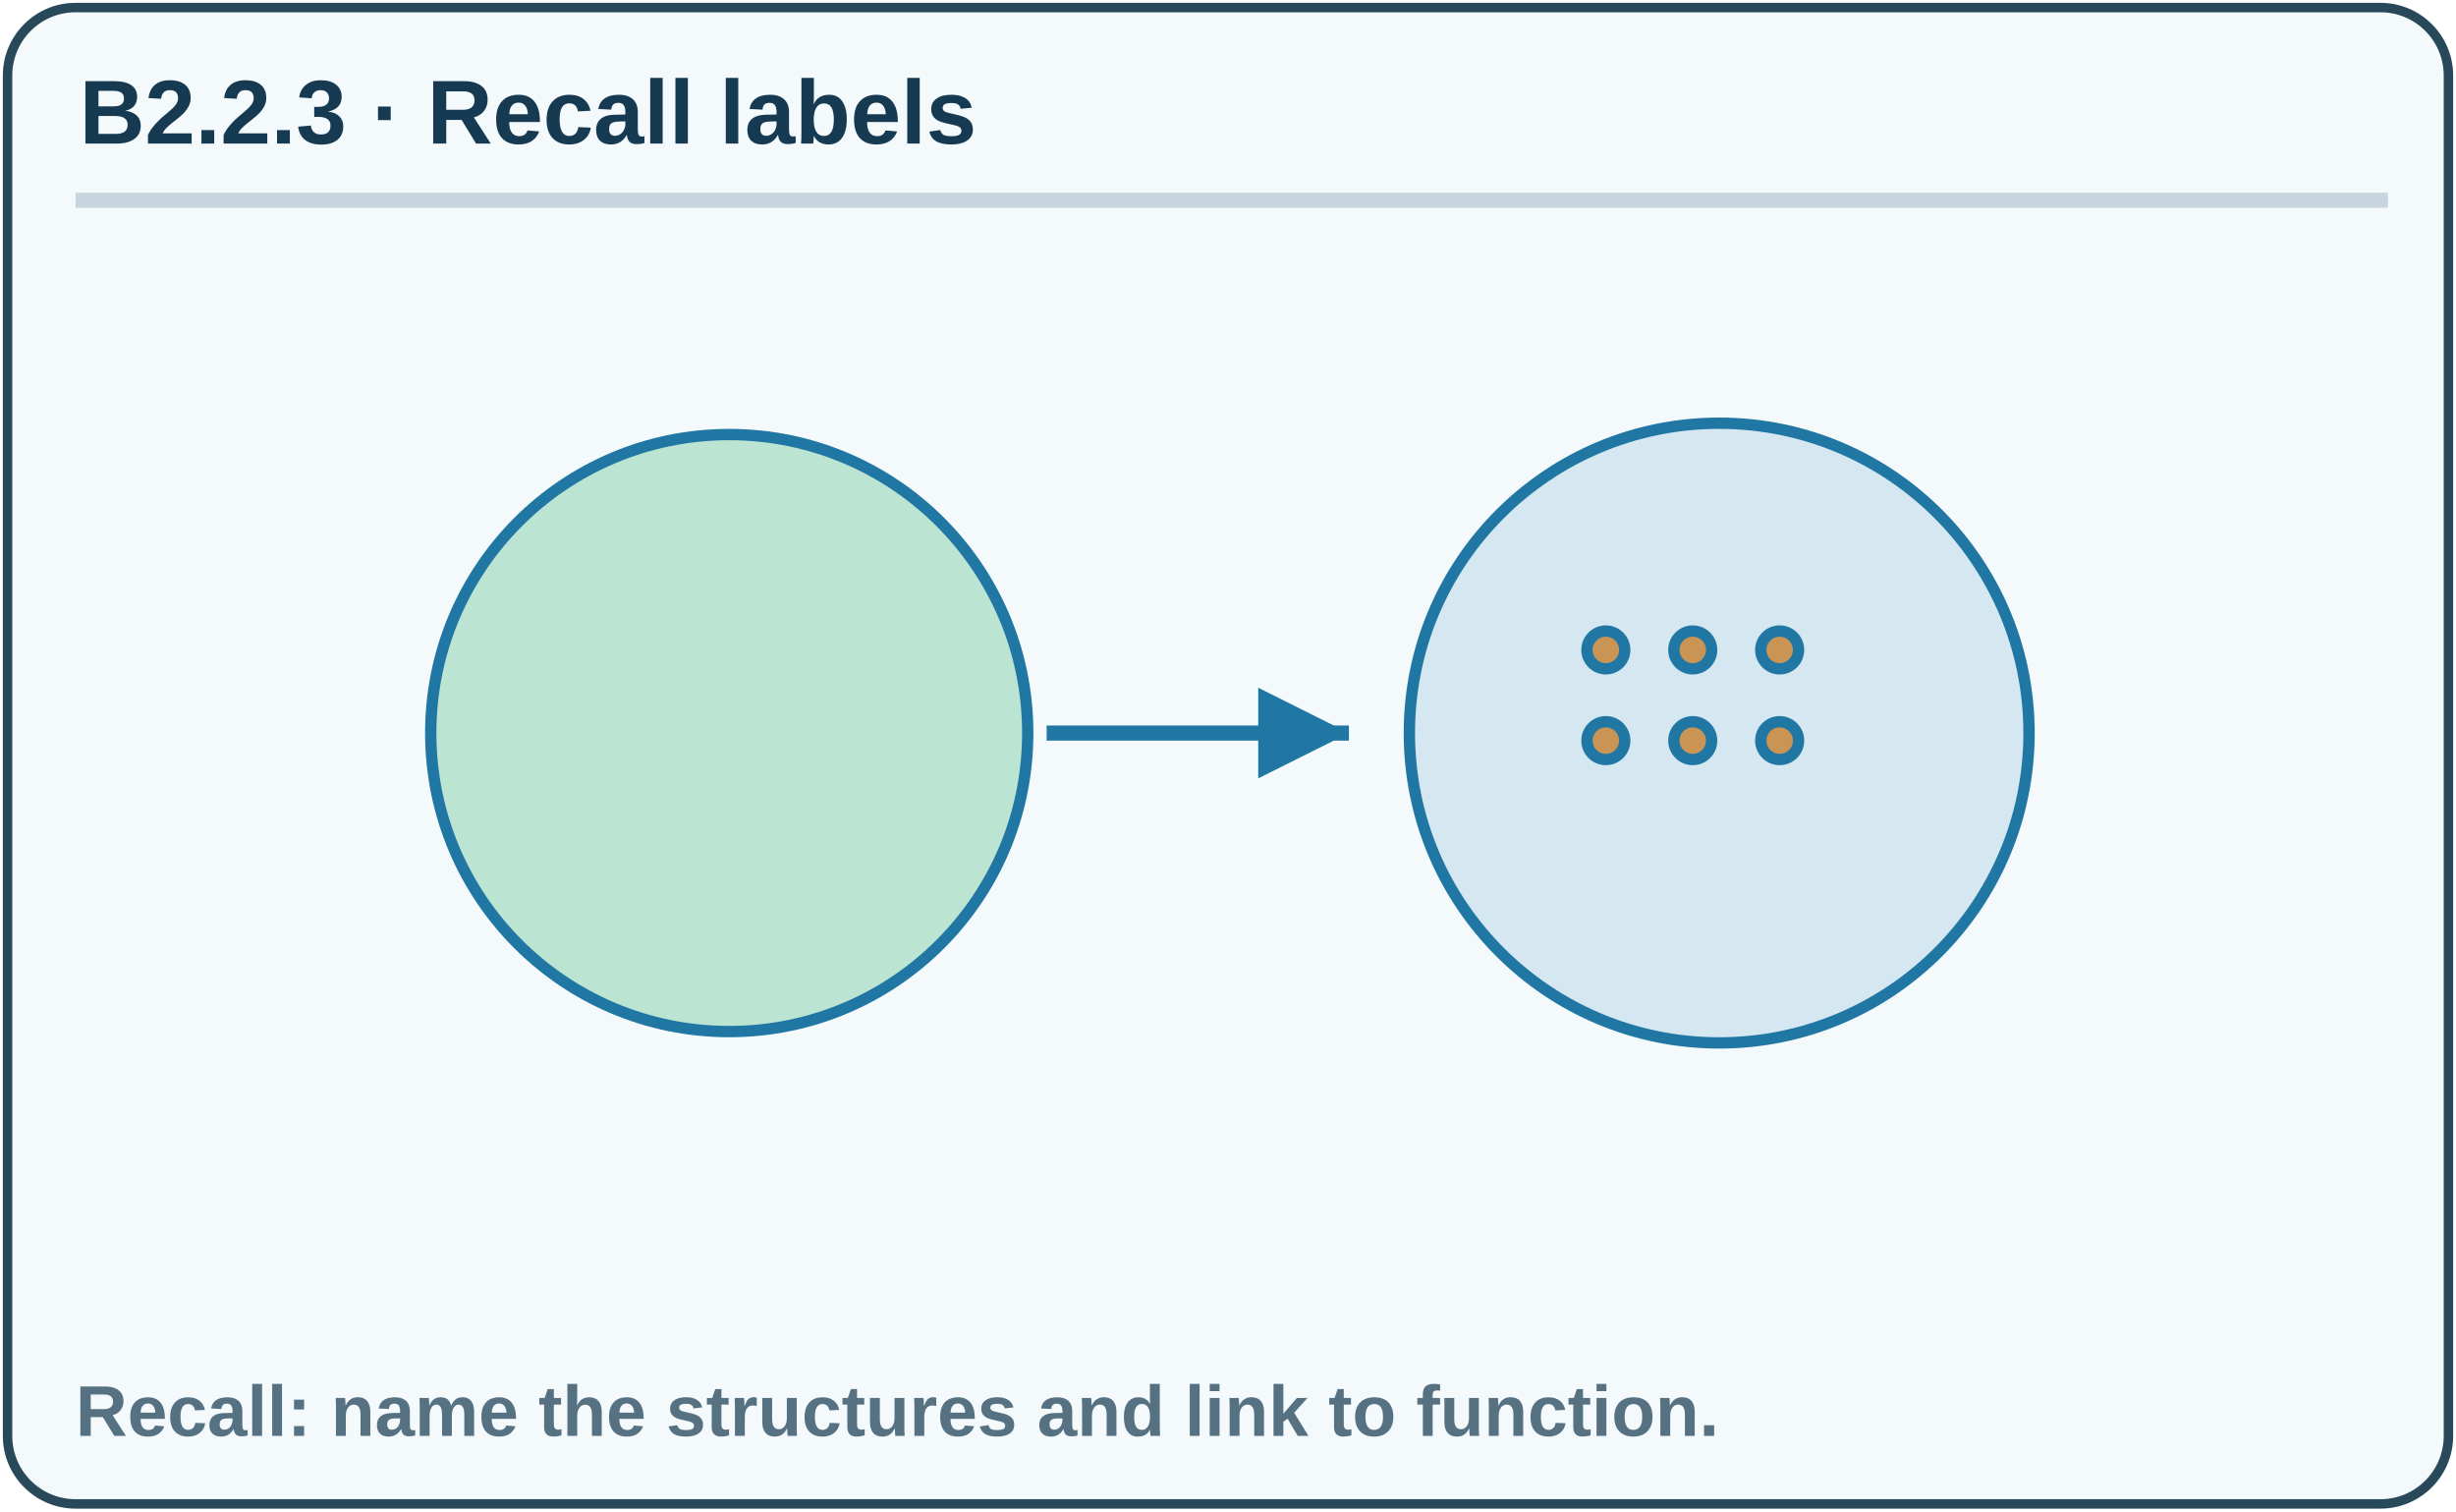
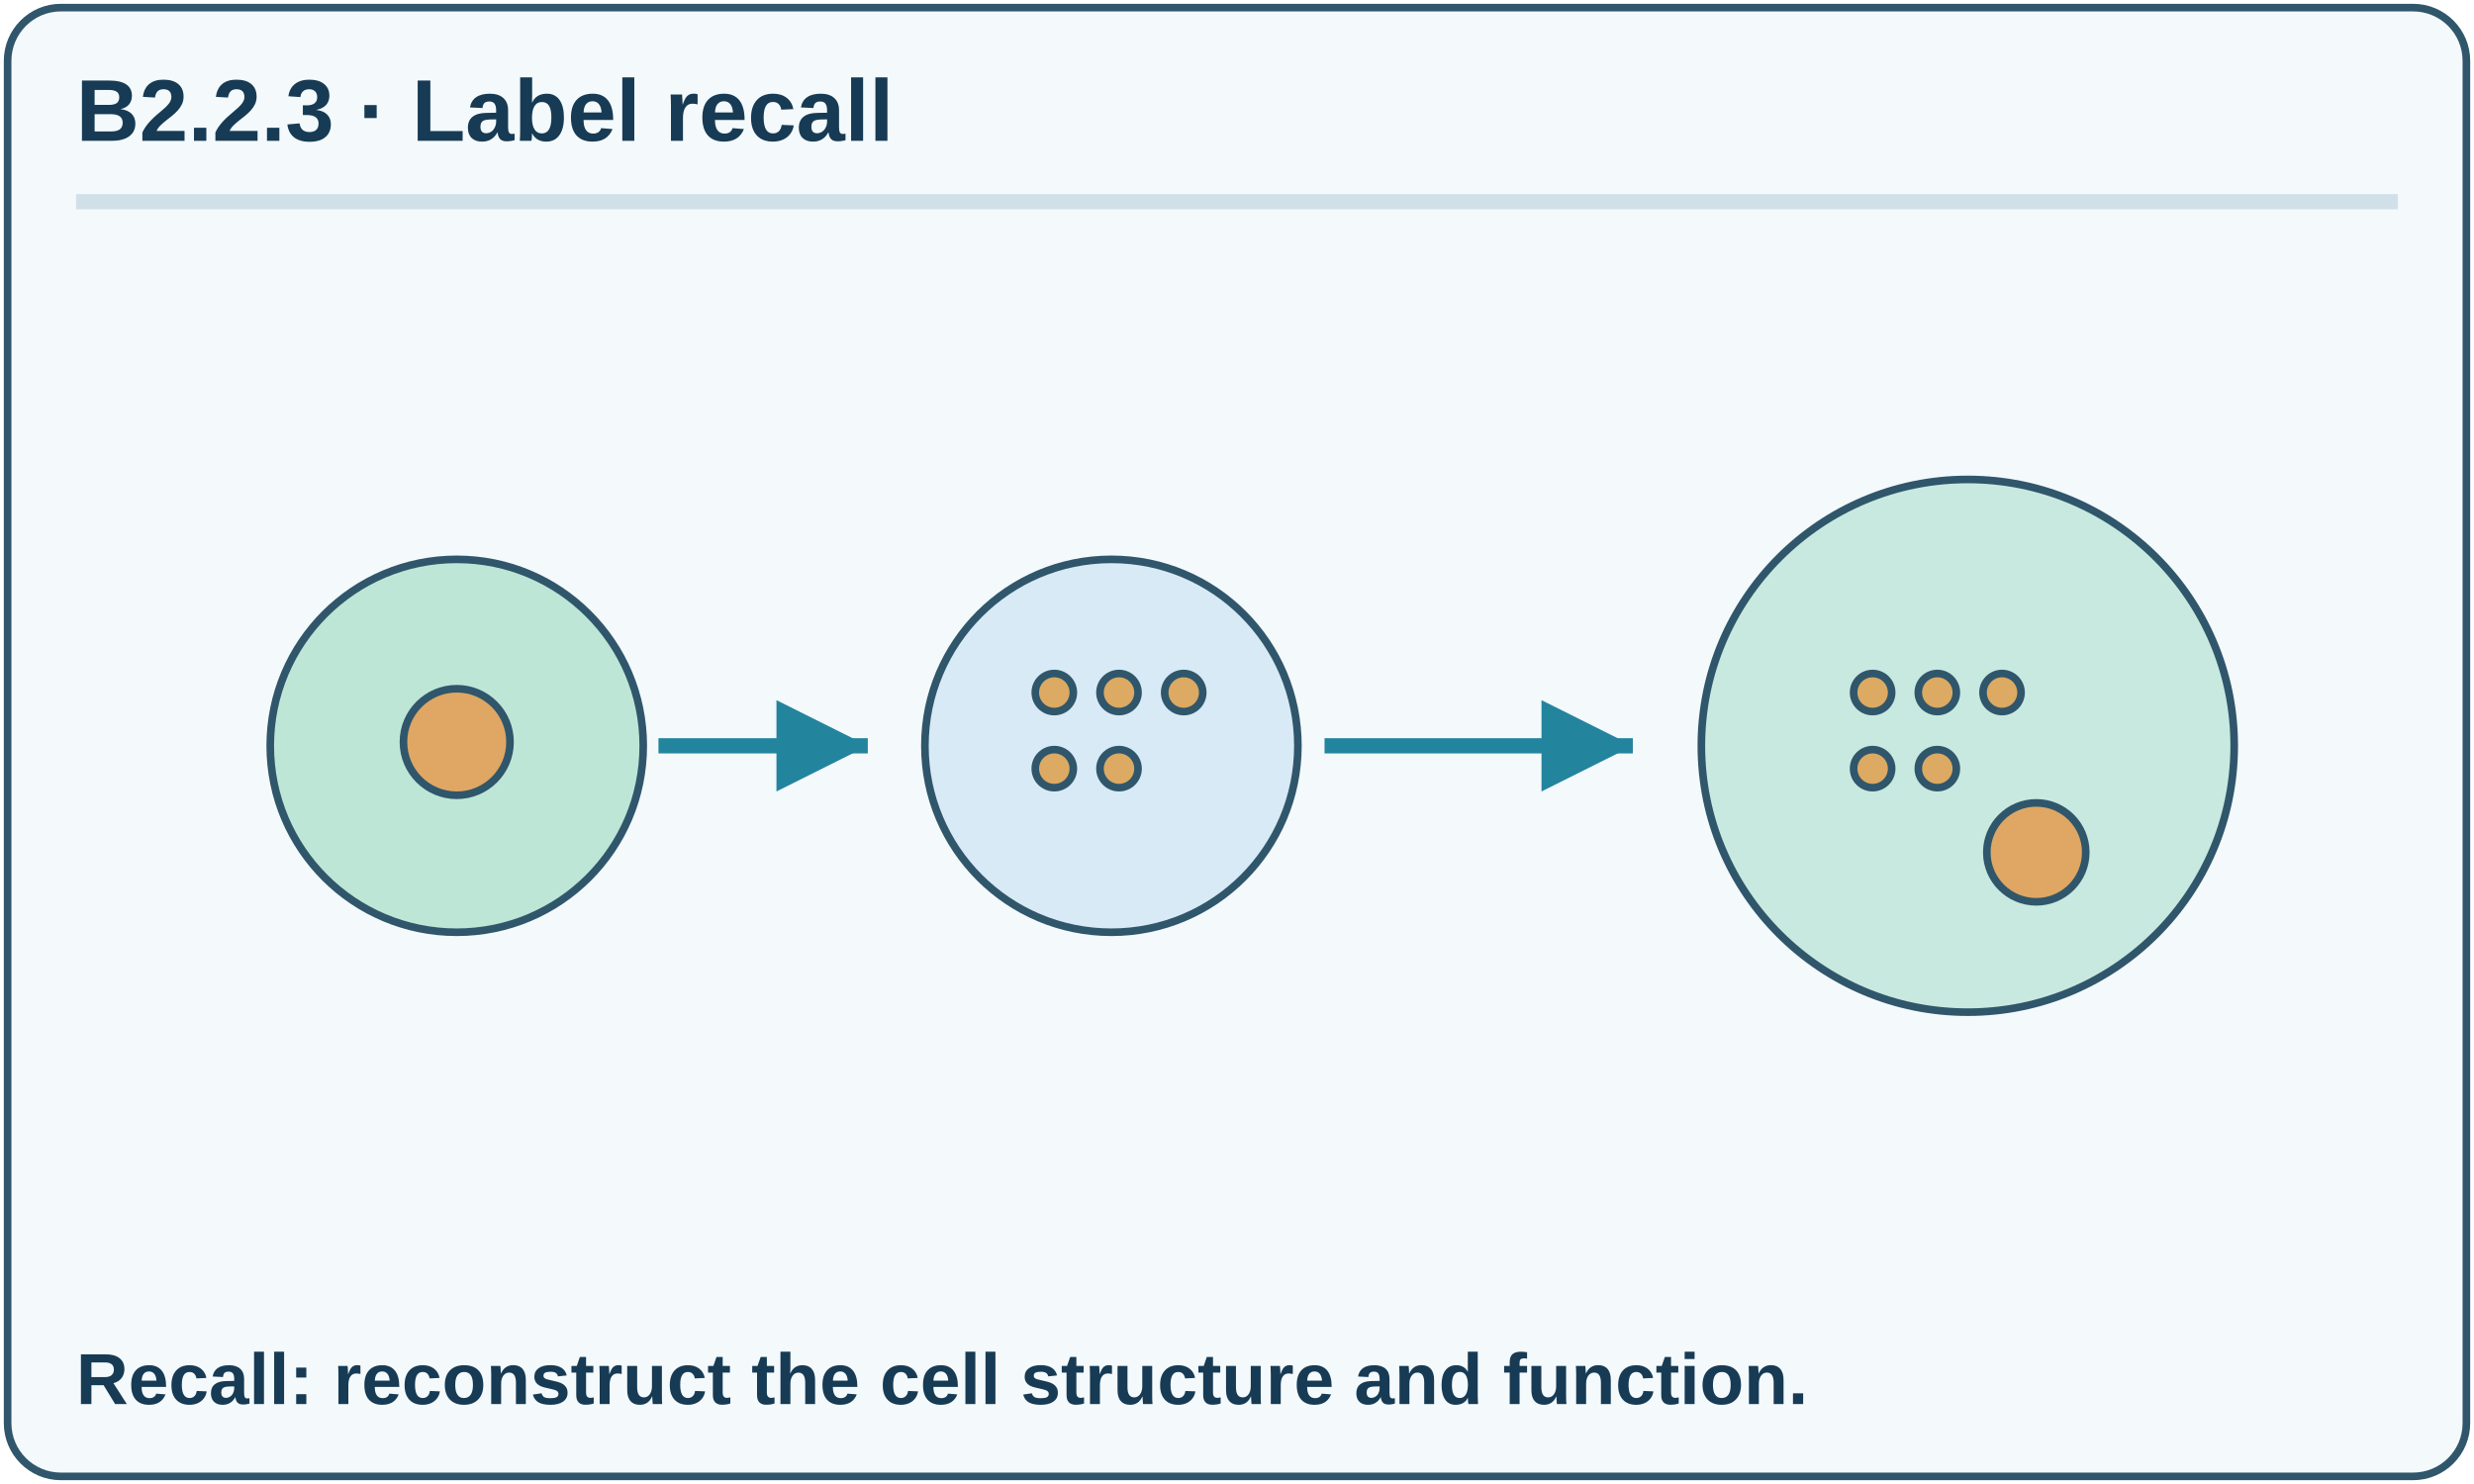
- <svg xmlns="http://www.w3.org/2000/svg" viewBox="0 0 650 400" role="img" aria-labelledby="title desc">
+ <svg xmlns="http://www.w3.org/2000/svg" viewBox="0 0 650 390" role="img" aria-labelledby="title">
  <defs>
-     <marker id="arrow" refX="6" refY="3" markerWidth="7" markerHeight="7" orient="auto">
-       <path d="M0 0 L6 3 L0 6" fill="#2177a4" />
+     <marker id="tip" markerWidth="7" markerHeight="7" refX="6" refY="3" orient="auto">
+       <path d="M0 0 L6 3 L0 6" fill="#23849e" />
    </marker>
  </defs>
-   <rect x="2" y="2" width="646" height="396" rx="18" fill="#f4f9fc" stroke="#28495a" stroke-width="2.5" />
-   <text x="21" y="38" font-family="Arial,sans-serif" font-size="24" font-weight="600" fill="#173a53">B2.2.3 · Recall labels</text>
-   <line x1="20" y1="53" x2="632" y2="53" stroke="#c8d5de" stroke-width="4" />
-   <circle cx="193" cy="194" r="79" fill="#bce4d2" stroke="#2177a4" stroke-width="3" />
-   <circle cx="455" cy="194" r="82" fill="#d5e7f1" stroke="#2177a4" stroke-width="3" />
-   <line x1="277" y1="194" x2="357" y2="194" stroke="#2177a4" stroke-width="4" marker-end="url(#arrow)" />
-   <circle cx="425" cy="172" r="5" fill="#ca9554" stroke="#2177a4" stroke-width="3" />
-   <circle cx="448" cy="172" r="5" fill="#ca9554" stroke="#2177a4" stroke-width="3" />
-   <circle cx="471" cy="172" r="5" fill="#ca9554" stroke="#2177a4" stroke-width="3" />
-   <circle cx="425" cy="196" r="5" fill="#ca9554" stroke="#2177a4" stroke-width="3" />
-   <circle cx="448" cy="196" r="5" fill="#ca9554" stroke="#2177a4" stroke-width="3" />
-   <circle cx="471" cy="196" r="5" fill="#ca9554" stroke="#2177a4" stroke-width="3" />
-   <text x="20" y="380" font-family="Arial,sans-serif" font-size="19" font-weight="600" fill="#567182">Recall: name the structures and link to function.</text>
+   <rect x="2" y="2" width="646" height="386" rx="14" fill="#f4f9fc" stroke="#30566b" stroke-width="2" />
+   <text x="20" y="37" fill="#173b54" font-family="Arial,sans-serif" font-size="23" font-weight="600">B2.2.3 · Label recall</text>
+   <path d="M20 53 L630 53" fill="none" stroke="#d1e0e8" stroke-width="4" />
+   <circle cx="120" cy="196" r="49" fill="#bee6d7" stroke="#30566b" stroke-width="2" />
+   <circle cx="292" cy="196" r="49" fill="#d8eaf5" stroke="#30566b" stroke-width="2" />
+   <circle cx="517" cy="196" r="70" fill="#c8e9e0" stroke="#30566b" stroke-width="2" />
+   <circle cx="120" cy="195" r="14" fill="#dfa763" stroke="#30566b" stroke-width="2" />
+   <circle cx="277" cy="182" r="5" fill="#dcaa62" stroke="#30566b" stroke-width="2" />
+   <circle cx="492" cy="182" r="5" fill="#dcaa62" stroke="#30566b" stroke-width="2" />
+   <circle cx="294" cy="182" r="5" fill="#dcaa62" stroke="#30566b" stroke-width="2" />
+   <circle cx="509" cy="182" r="5" fill="#dcaa62" stroke="#30566b" stroke-width="2" />
+   <circle cx="311" cy="182" r="5" fill="#dcaa62" stroke="#30566b" stroke-width="2" />
+   <circle cx="526" cy="182" r="5" fill="#dcaa62" stroke="#30566b" stroke-width="2" />
+   <circle cx="277" cy="202" r="5" fill="#dcaa62" stroke="#30566b" stroke-width="2" />
+   <circle cx="492" cy="202" r="5" fill="#dcaa62" stroke="#30566b" stroke-width="2" />
+   <circle cx="294" cy="202" r="5" fill="#dcaa62" stroke="#30566b" stroke-width="2" />
+   <circle cx="509" cy="202" r="5" fill="#dcaa62" stroke="#30566b" stroke-width="2" />
+   <circle cx="535" cy="224" r="13" fill="#dfa763" stroke="#30566b" stroke-width="2" />
+   <path d="M173 196 L228 196" fill="none" stroke="#23849e" stroke-width="4" marker-end="url(#tip)" />
+   <path d="M348 196 L429 196" fill="none" stroke="#23849e" stroke-width="4" marker-end="url(#tip)" />
+   <text x="20" y="369" fill="#173b54" font-family="Arial,sans-serif" font-size="19" font-weight="600">Recall: reconstruct the cell structure and function.</text>
</svg>
